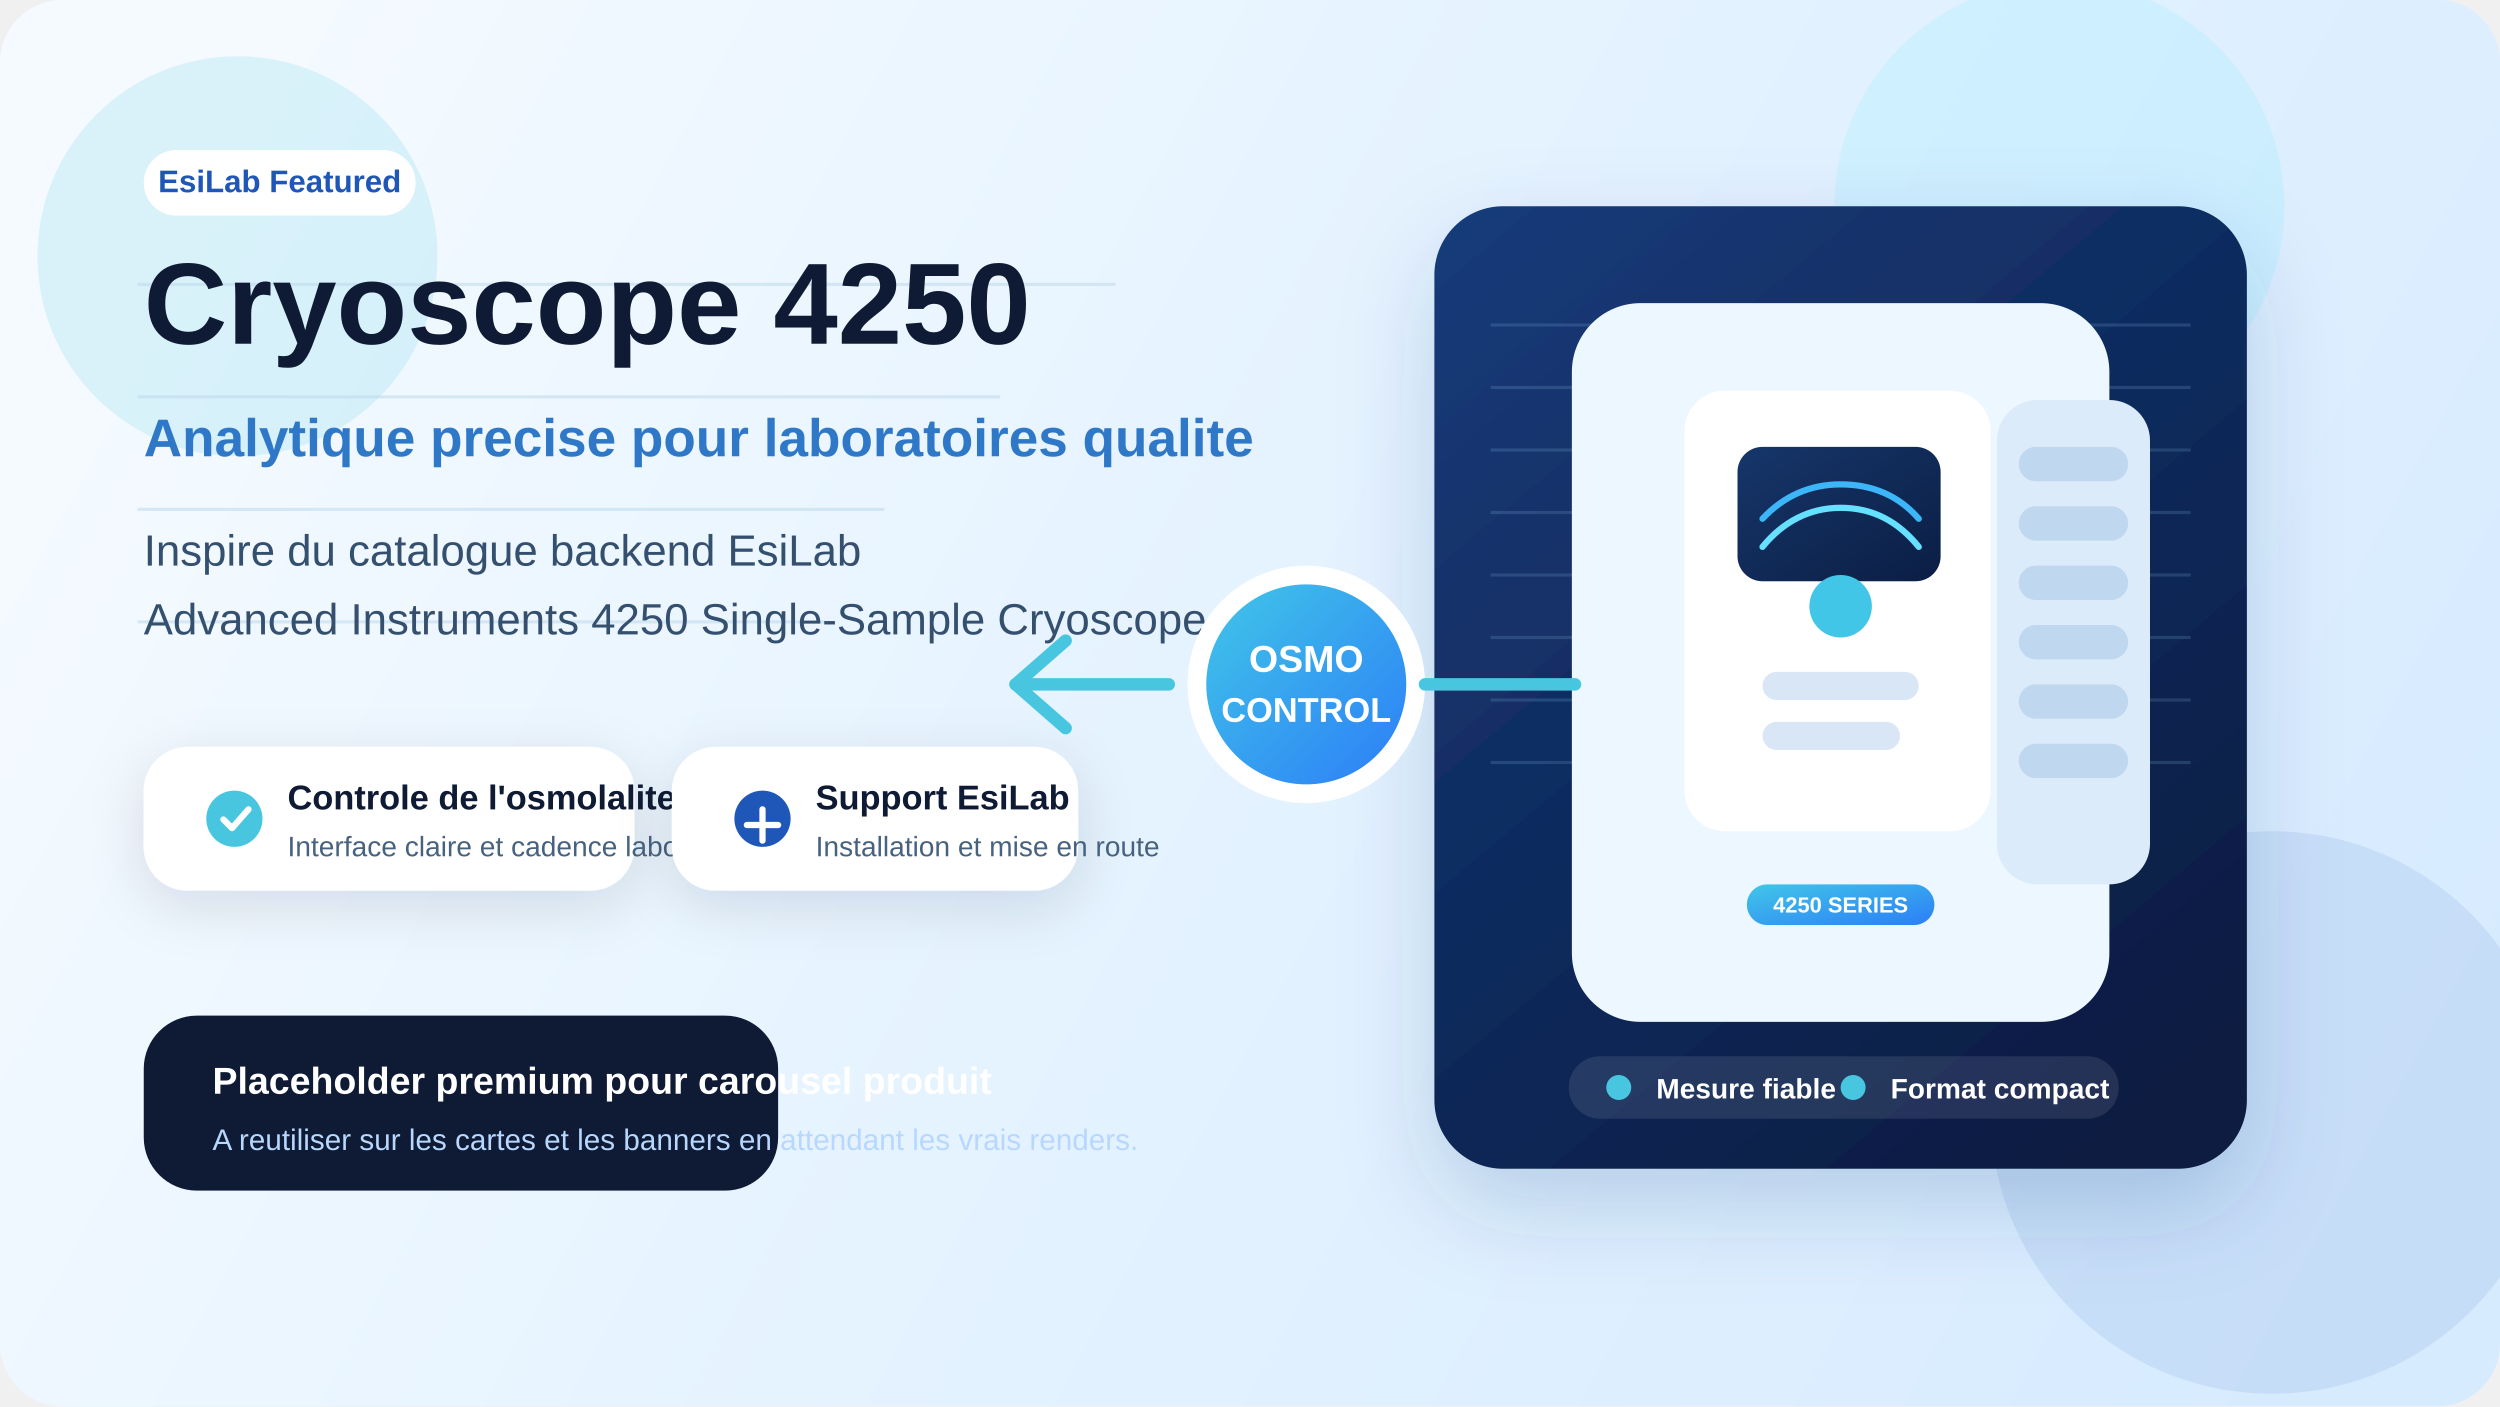
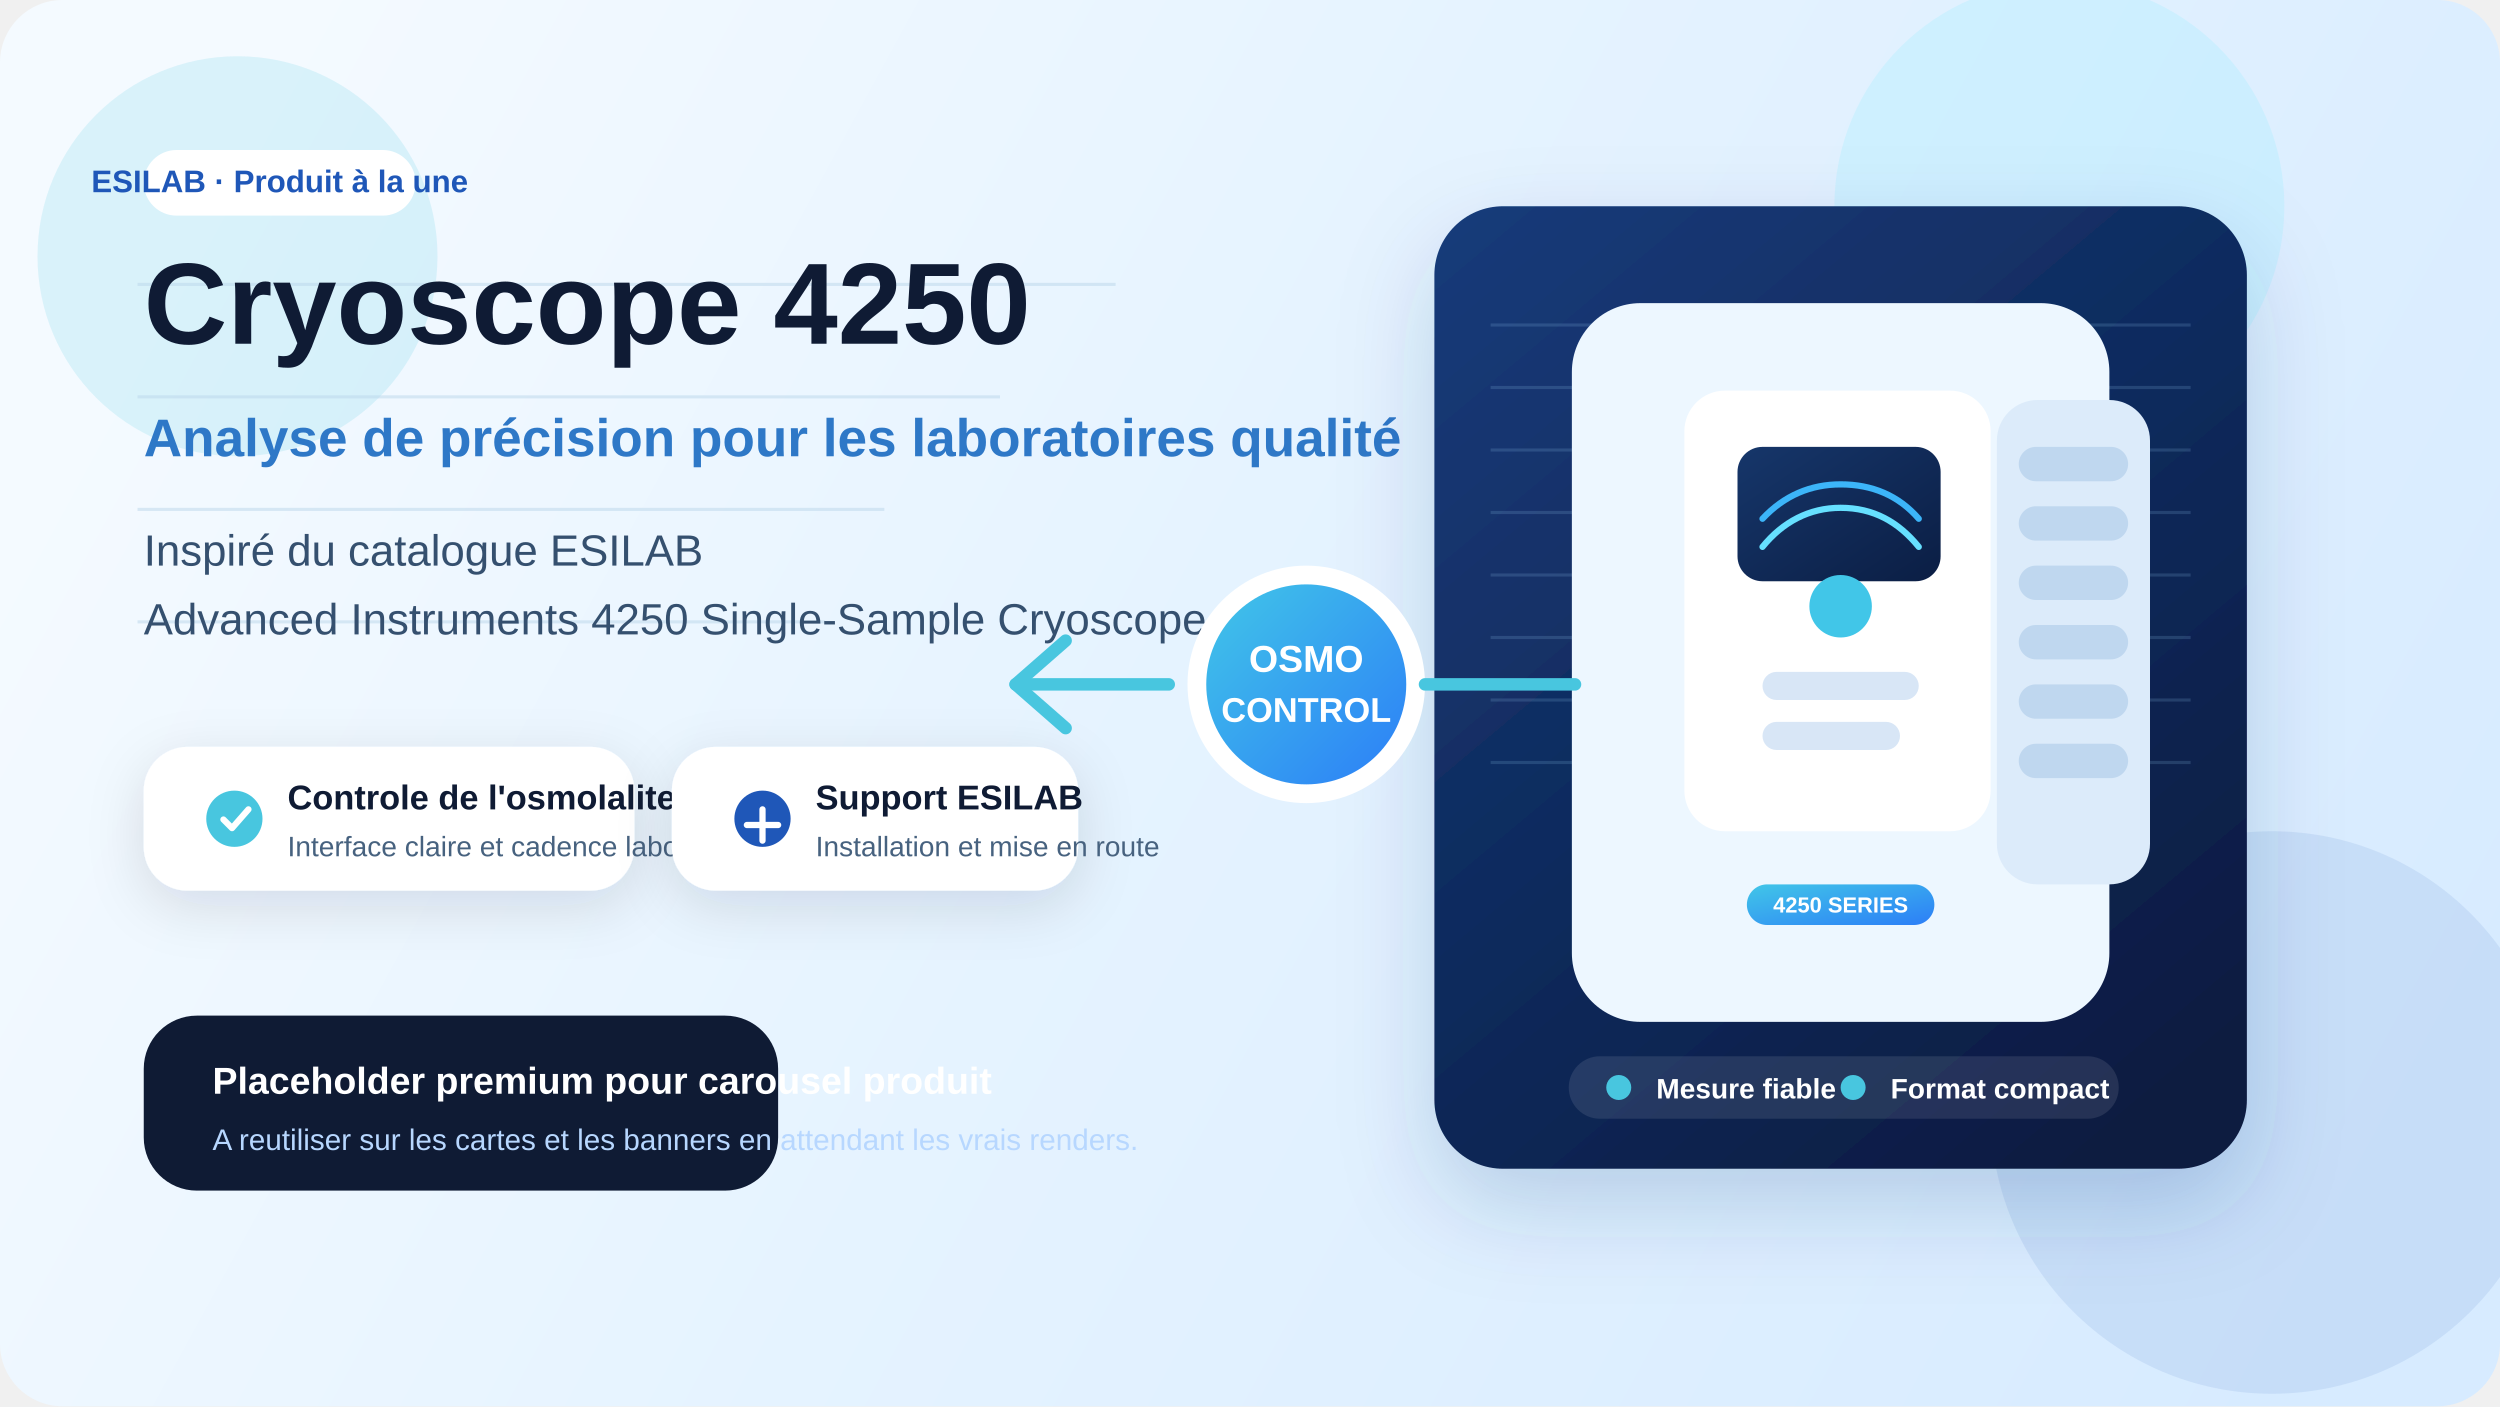
<svg xmlns="http://www.w3.org/2000/svg" width="1600" height="900" viewBox="0 0 1600 900" fill="none">
  <defs>
    <linearGradient id="bg" x1="144" y1="90" x2="1498" y2="828" gradientUnits="userSpaceOnUse">
      <stop stop-color="#F4FAFF" />
      <stop offset="0.45" stop-color="#E5F3FF" />
      <stop offset="1" stop-color="#D7EBFF" />
    </linearGradient>
    <linearGradient id="panel" x1="932" y1="130" x2="1414" y2="706" gradientUnits="userSpaceOnUse">
      <stop stop-color="#173B7A" />
      <stop offset="1" stop-color="#081A3F" />
    </linearGradient>
    <linearGradient id="accent" x1="0" y1="0" x2="1" y2="1">
      <stop stop-color="#41C6E8" />
      <stop offset="1" stop-color="#2C7EF7" />
    </linearGradient>
    <linearGradient id="screen" x1="0" y1="0" x2="1" y2="1">
      <stop stop-color="#16366A" />
      <stop offset="1" stop-color="#0B1E44" />
    </linearGradient>
    <filter id="shadow" x="0" y="0" width="1600" height="900" filterUnits="userSpaceOnUse" color-interpolation-filters="sRGB">
      <feDropShadow dx="0" dy="24" stdDeviation="30" flood-color="#173B7A" flood-opacity="0.18" />
    </filter>
    <filter id="soft" x="0" y="0" width="1600" height="900" filterUnits="userSpaceOnUse" color-interpolation-filters="sRGB">
      <feDropShadow dx="0" dy="10" stdDeviation="18" flood-color="#0F1B34" flood-opacity="0.12" />
    </filter>
  </defs>
  <rect width="1600" height="900" rx="40" fill="url(#bg)" />
  <circle cx="1318" cy="132" r="144" fill="#9EEBFF" fill-opacity="0.28" />
  <circle cx="152" cy="164" r="128" fill="#48C6DF" fill-opacity="0.16" />
  <circle cx="1454" cy="712" r="180" fill="#1F57B8" fill-opacity="0.09" />
  <g opacity="0.5">
    <path d="M88 182H714" stroke="#B9D5EA" stroke-width="2" />
    <path d="M88 254H640" stroke="#B9D5EA" stroke-width="2" />
    <path d="M88 326H566" stroke="#B9D5EA" stroke-width="2" />
    <path d="M88 398H528" stroke="#B9D5EA" stroke-width="2" />
  </g>
  <rect x="92" y="96" width="174" height="42" rx="21" fill="#FFFFFF" />
  <text x="179" y="123" text-anchor="middle" font-family="Arial, sans-serif" font-size="20" font-weight="700" fill="#1F57B8">
-     EsiLab Featured
+     ESILAB · Produit à la une
  </text>
  <text x="92" y="220" font-family="Arial, sans-serif" font-size="74" font-weight="800" fill="#0F1B34">
    Cryoscope 4250
  </text>
  <text x="92" y="292" font-family="Arial, sans-serif" font-size="34" font-weight="700" fill="#2E78C7">
-     Analytique precise pour laboratoires qualite
+     Analyse de précision pour les laboratoires qualité
  </text>
  <text x="92" y="362" font-family="Arial, sans-serif" font-size="28" font-weight="400" fill="#35506F">
-     Inspire du catalogue backend EsiLab
+     Inspiré du catalogue ESILAB
  </text>
  <text x="92" y="406" font-family="Arial, sans-serif" font-size="28" font-weight="400" fill="#35506F">
    Advanced Instruments 4250 Single-Sample Cryoscope
  </text>
  <rect x="92" y="478" width="314" height="92" rx="28" fill="#FFFFFF" filter="url(#soft)" />
  <circle cx="150" cy="524" r="18" fill="#48C6DF" />
  <path d="M143 524.5L148.5 530L159 518" stroke="#FFFFFF" stroke-width="4" stroke-linecap="round" stroke-linejoin="round" />
  <text x="184" y="518" font-family="Arial, sans-serif" font-size="22" font-weight="700" fill="#0F1B34">
    Controle de l'osmolalite
  </text>
  <text x="184" y="548" font-family="Arial, sans-serif" font-size="18" font-weight="400" fill="#47627F">
    Interface claire et cadence labo
  </text>
  <rect x="430" y="478" width="260" height="92" rx="28" fill="#FFFFFF" filter="url(#soft)" />
  <circle cx="488" cy="524" r="18" fill="#1F57B8" />
  <path d="M478 528H498M488 518V538" stroke="#FFFFFF" stroke-width="4" stroke-linecap="round" />
  <text x="522" y="518" font-family="Arial, sans-serif" font-size="22" font-weight="700" fill="#0F1B34">
-     Support EsiLab
+     Support ESILAB
  </text>
  <text x="522" y="548" font-family="Arial, sans-serif" font-size="18" font-weight="400" fill="#47627F">
    Installation et mise en route
  </text>
  <g filter="url(#shadow)">
    <rect x="918" y="132" width="520" height="616" rx="44" fill="url(#panel)" />
  </g>
  <g opacity="0.16">
    <path d="M954 208H1402" stroke="#9FDBFF" stroke-width="2" />
    <path d="M954 248H1402" stroke="#9FDBFF" stroke-width="2" />
    <path d="M954 288H1402" stroke="#9FDBFF" stroke-width="2" />
    <path d="M954 328H1402" stroke="#9FDBFF" stroke-width="2" />
    <path d="M954 368H1402" stroke="#9FDBFF" stroke-width="2" />
    <path d="M954 408H1402" stroke="#9FDBFF" stroke-width="2" />
    <path d="M954 448H1402" stroke="#9FDBFF" stroke-width="2" />
    <path d="M954 488H1402" stroke="#9FDBFF" stroke-width="2" />
  </g>
  <rect x="1006" y="194" width="344" height="460" rx="44" fill="#EDF7FF" />
  <rect x="1078" y="250" width="196" height="282" rx="26" fill="#FFFFFF" />
  <rect x="1112" y="286" width="130" height="86" rx="16" fill="url(#screen)" />
  <path d="M1128 350C1141 334 1158 325 1178 325C1199 325 1215 334 1228 350" stroke="#66E0FF" stroke-width="4" stroke-linecap="round" />
  <path d="M1128 332C1142 317 1159 310 1178 310C1198 310 1215 317 1228 332" stroke="#3CB5F9" stroke-width="4" stroke-linecap="round" />
  <circle cx="1178" cy="388" r="20" fill="#41C6E8" />
  <rect x="1128" y="430" width="100" height="18" rx="9" fill="#D8E6F6" />
  <rect x="1128" y="462" width="88" height="18" rx="9" fill="#D8E6F6" />
  <rect x="1118" y="566" width="120" height="26" rx="13" fill="url(#accent)" />
  <text x="1178" y="584" text-anchor="middle" font-family="Arial, sans-serif" font-size="14" font-weight="700" fill="#FFFFFF">
    4250 SERIES
  </text>
  <rect x="1278" y="256" width="98" height="310" rx="26" fill="#DCEBFA" />
  <rect x="1292" y="286" width="70" height="22" rx="11" fill="#BFD7EF" />
  <rect x="1292" y="324" width="70" height="22" rx="11" fill="#BFD7EF" />
  <rect x="1292" y="362" width="70" height="22" rx="11" fill="#BFD7EF" />
  <rect x="1292" y="400" width="70" height="22" rx="11" fill="#BFD7EF" />
  <rect x="1292" y="438" width="70" height="22" rx="11" fill="#BFD7EF" />
  <rect x="1292" y="476" width="70" height="22" rx="11" fill="#BFD7EF" />
  <rect x="1004" y="676" width="352" height="40" rx="20" fill="#FFFFFF" fill-opacity="0.1" />
  <circle cx="1036" cy="696" r="8" fill="#48C6DF" />
  <text x="1060" y="703" font-family="Arial, sans-serif" font-size="18" font-weight="700" fill="#FFFFFF">
    Mesure fiable
  </text>
  <circle cx="1186" cy="696" r="8" fill="#48C6DF" />
  <text x="1210" y="703" font-family="Arial, sans-serif" font-size="18" font-weight="700" fill="#FFFFFF">
    Format compact
  </text>
  <circle cx="836" cy="438" r="76" fill="#FFFFFF" />
  <circle cx="836" cy="438" r="64" fill="url(#accent)" />
  <text x="836" y="430" text-anchor="middle" font-family="Arial, sans-serif" font-size="24" font-weight="700" fill="#FFFFFF">
    OSMO
  </text>
  <text x="836" y="462" text-anchor="middle" font-family="Arial, sans-serif" font-size="22" font-weight="700" fill="#FFFFFF">
    CONTROL
  </text>
  <path d="M748 438H650" stroke="#48C6DF" stroke-width="8" stroke-linecap="round" />
  <path d="M912 438H1008" stroke="#48C6DF" stroke-width="8" stroke-linecap="round" />
  <path d="M682 410L650 438L682 466" stroke="#48C6DF" stroke-width="8" stroke-linecap="round" stroke-linejoin="round" />
  <rect x="92" y="650" width="406" height="112" rx="34" fill="#0F1B34" />
  <text x="136" y="700" font-family="Arial, sans-serif" font-size="24" font-weight="700" fill="#FFFFFF">
    Placeholder premium pour carousel produit
  </text>
  <text x="136" y="736" font-family="Arial, sans-serif" font-size="19" font-weight="400" fill="#B7D7FF">
    A reutiliser sur les cartes et les banners en attendant les vrais renders.
  </text>
</svg>
